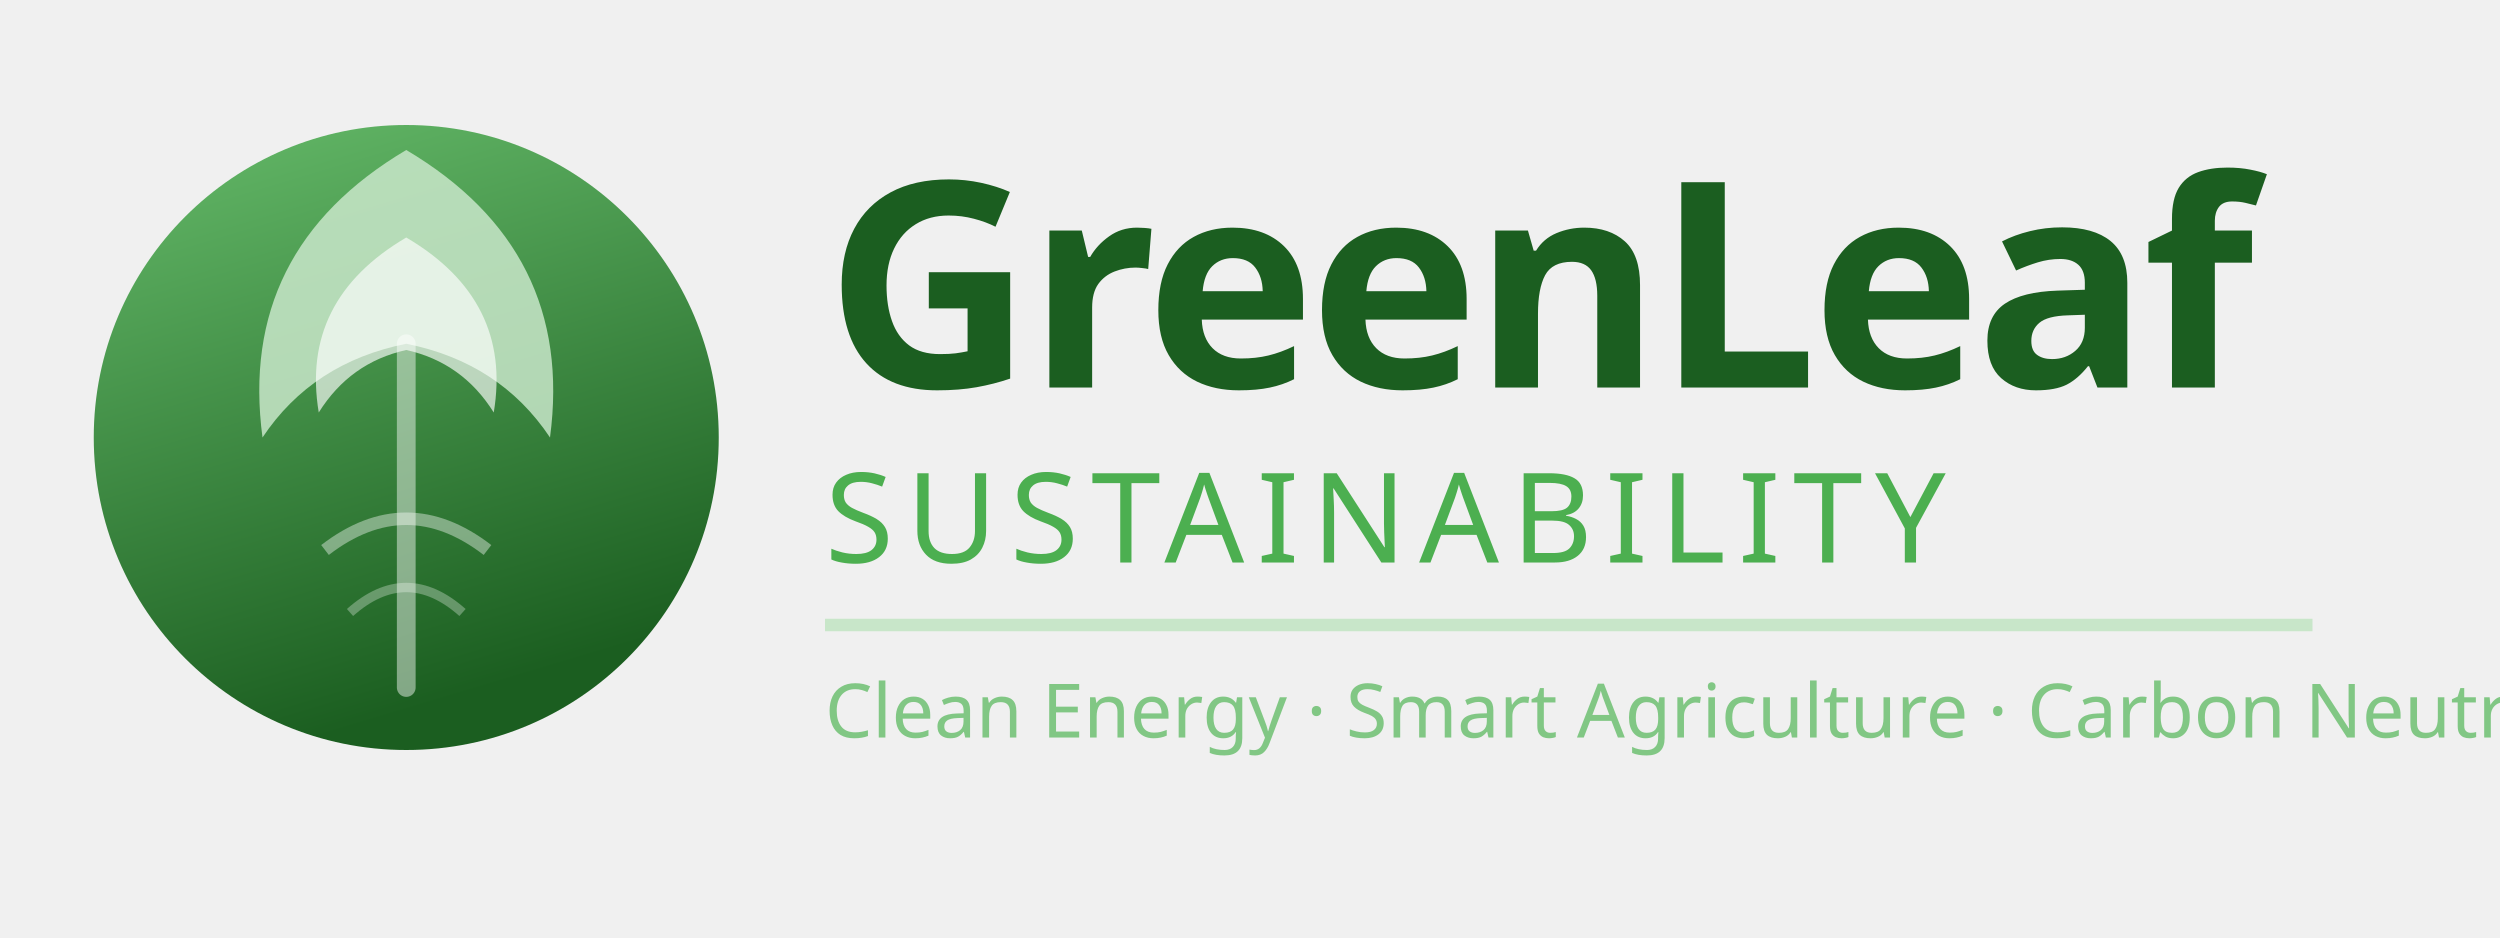
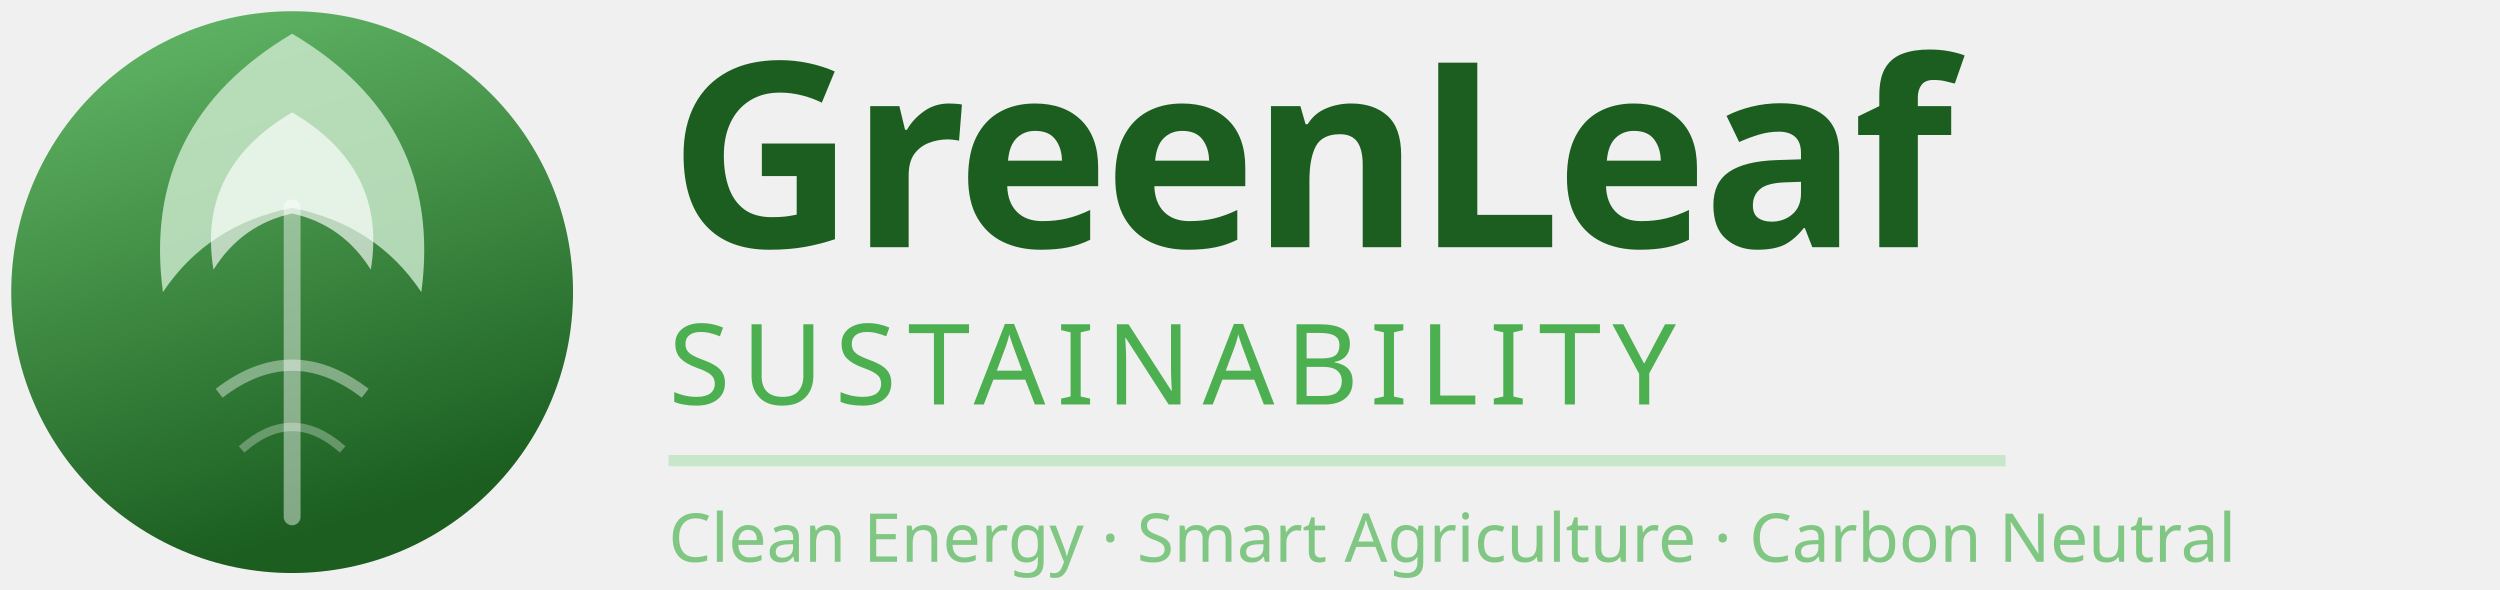
- <svg xmlns="http://www.w3.org/2000/svg" viewBox="0 0 400 150" width="1200" height="450">
+ <svg xmlns="http://www.w3.org/2000/svg" viewBox="13 18 445 105" width="1335" height="315">
  <defs>
    <linearGradient id="glg2" x1="0" y1="0" x2="0.3" y2="1">
      <stop offset="0%" stop-color="#66BB6A" />
      <stop offset="100%" stop-color="#1B5E20" />
    </linearGradient>
  </defs>
  <circle cx="65" cy="70" r="50" fill="url(#glg2)" />
  <path d="M65 24 Q92 40 88 70 Q80 58 65 55 Q50 58 42 70 Q38 40 65 24Z" fill="#C8E6C9" fill-opacity="0.85" />
  <path d="M65 38 Q82 48 79 66 Q74 58 65 56 Q56 58 51 66 Q48 48 65 38Z" fill="#fff" fill-opacity="0.65" />
  <line x1="65" y1="55" x2="65" y2="110" stroke="#fff" stroke-width="3" stroke-linecap="round" opacity="0.45" />
  <path d="M52 88 Q65 78 78 88" fill="none" stroke="#fff" stroke-width="2" opacity="0.4" />
  <path d="M56 98 Q65 90 74 98" fill="none" stroke="#fff" stroke-width="1.5" opacity="0.3" />
  <text x="132" y="62" font-family="'Segoe UI',system-ui,sans-serif" font-weight="700" font-size="46" fill="#1B5E20" letter-spacing="-1">GreenLeaf</text>
  <text x="132" y="90" font-family="'Segoe UI',system-ui,sans-serif" font-weight="300" font-size="20" fill="#4CAF50" letter-spacing="2">SUSTAINABILITY</text>
  <line x1="132" y1="100" x2="370" y2="100" stroke="#C8E6C9" stroke-width="2" />
  <text x="132" y="118" font-family="'Segoe UI',system-ui,sans-serif" font-weight="400" font-size="12" fill="#81C784">Clean Energy · Smart Agriculture · Carbon Neutral</text>
</svg>
